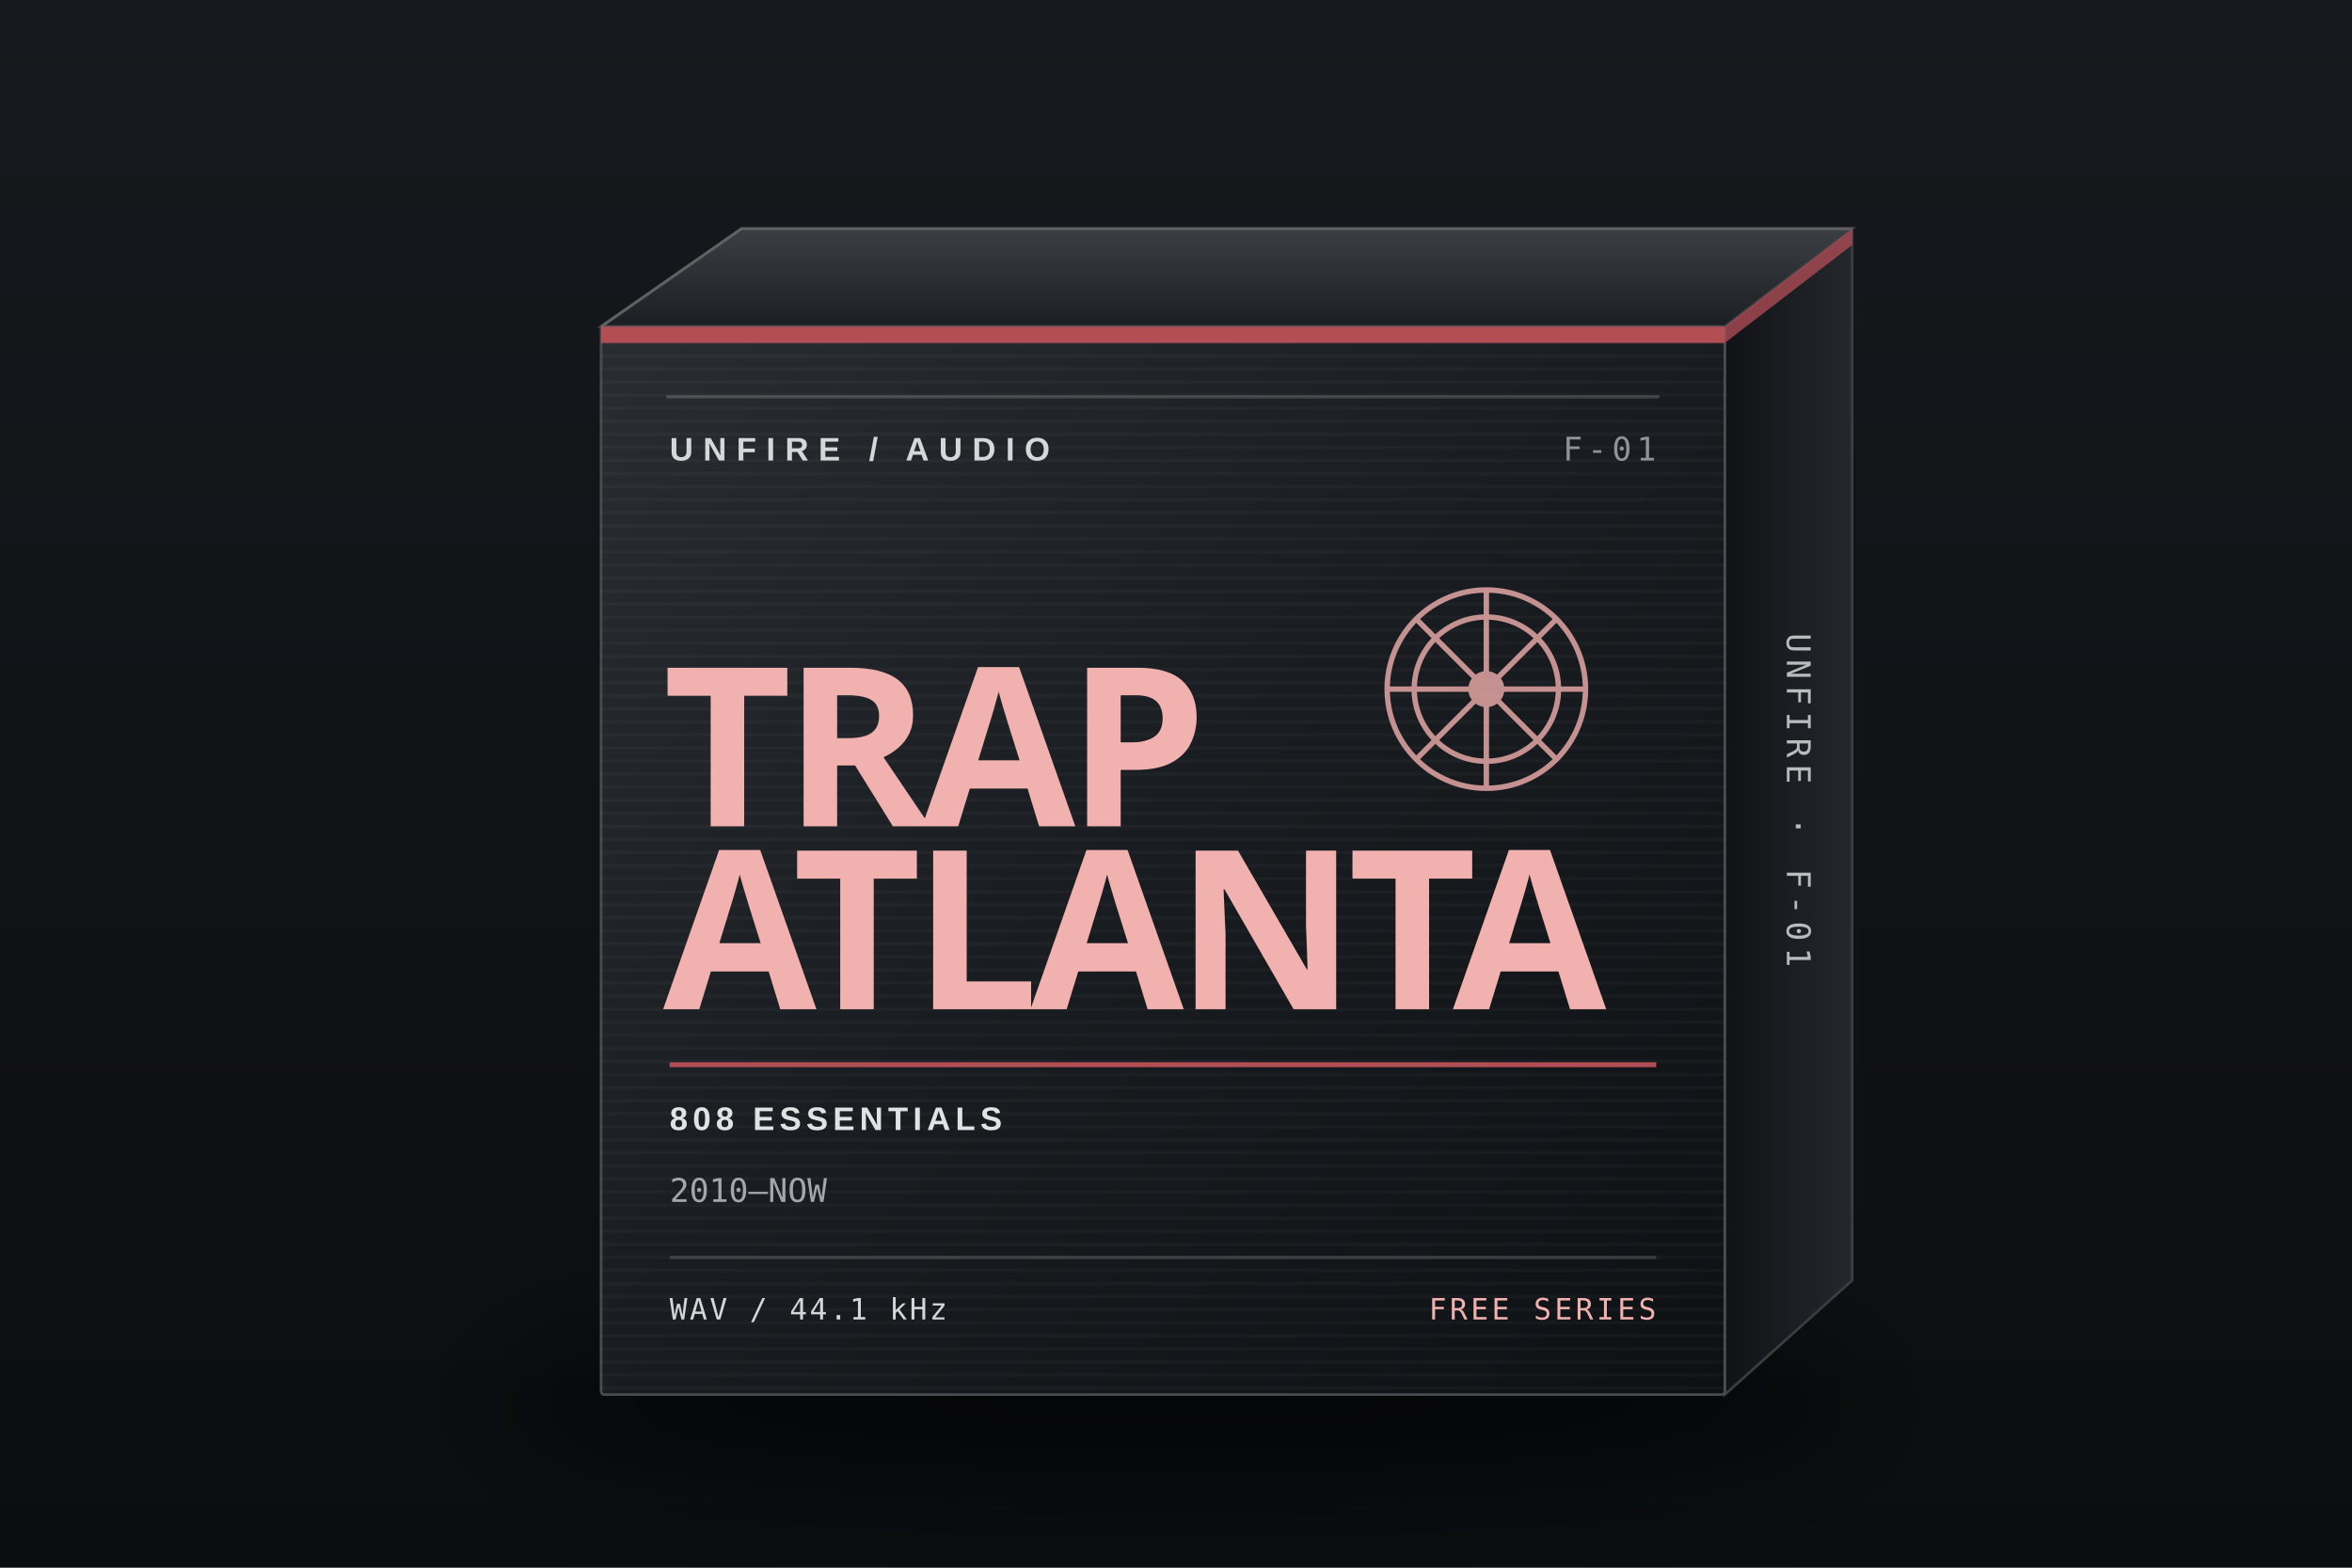
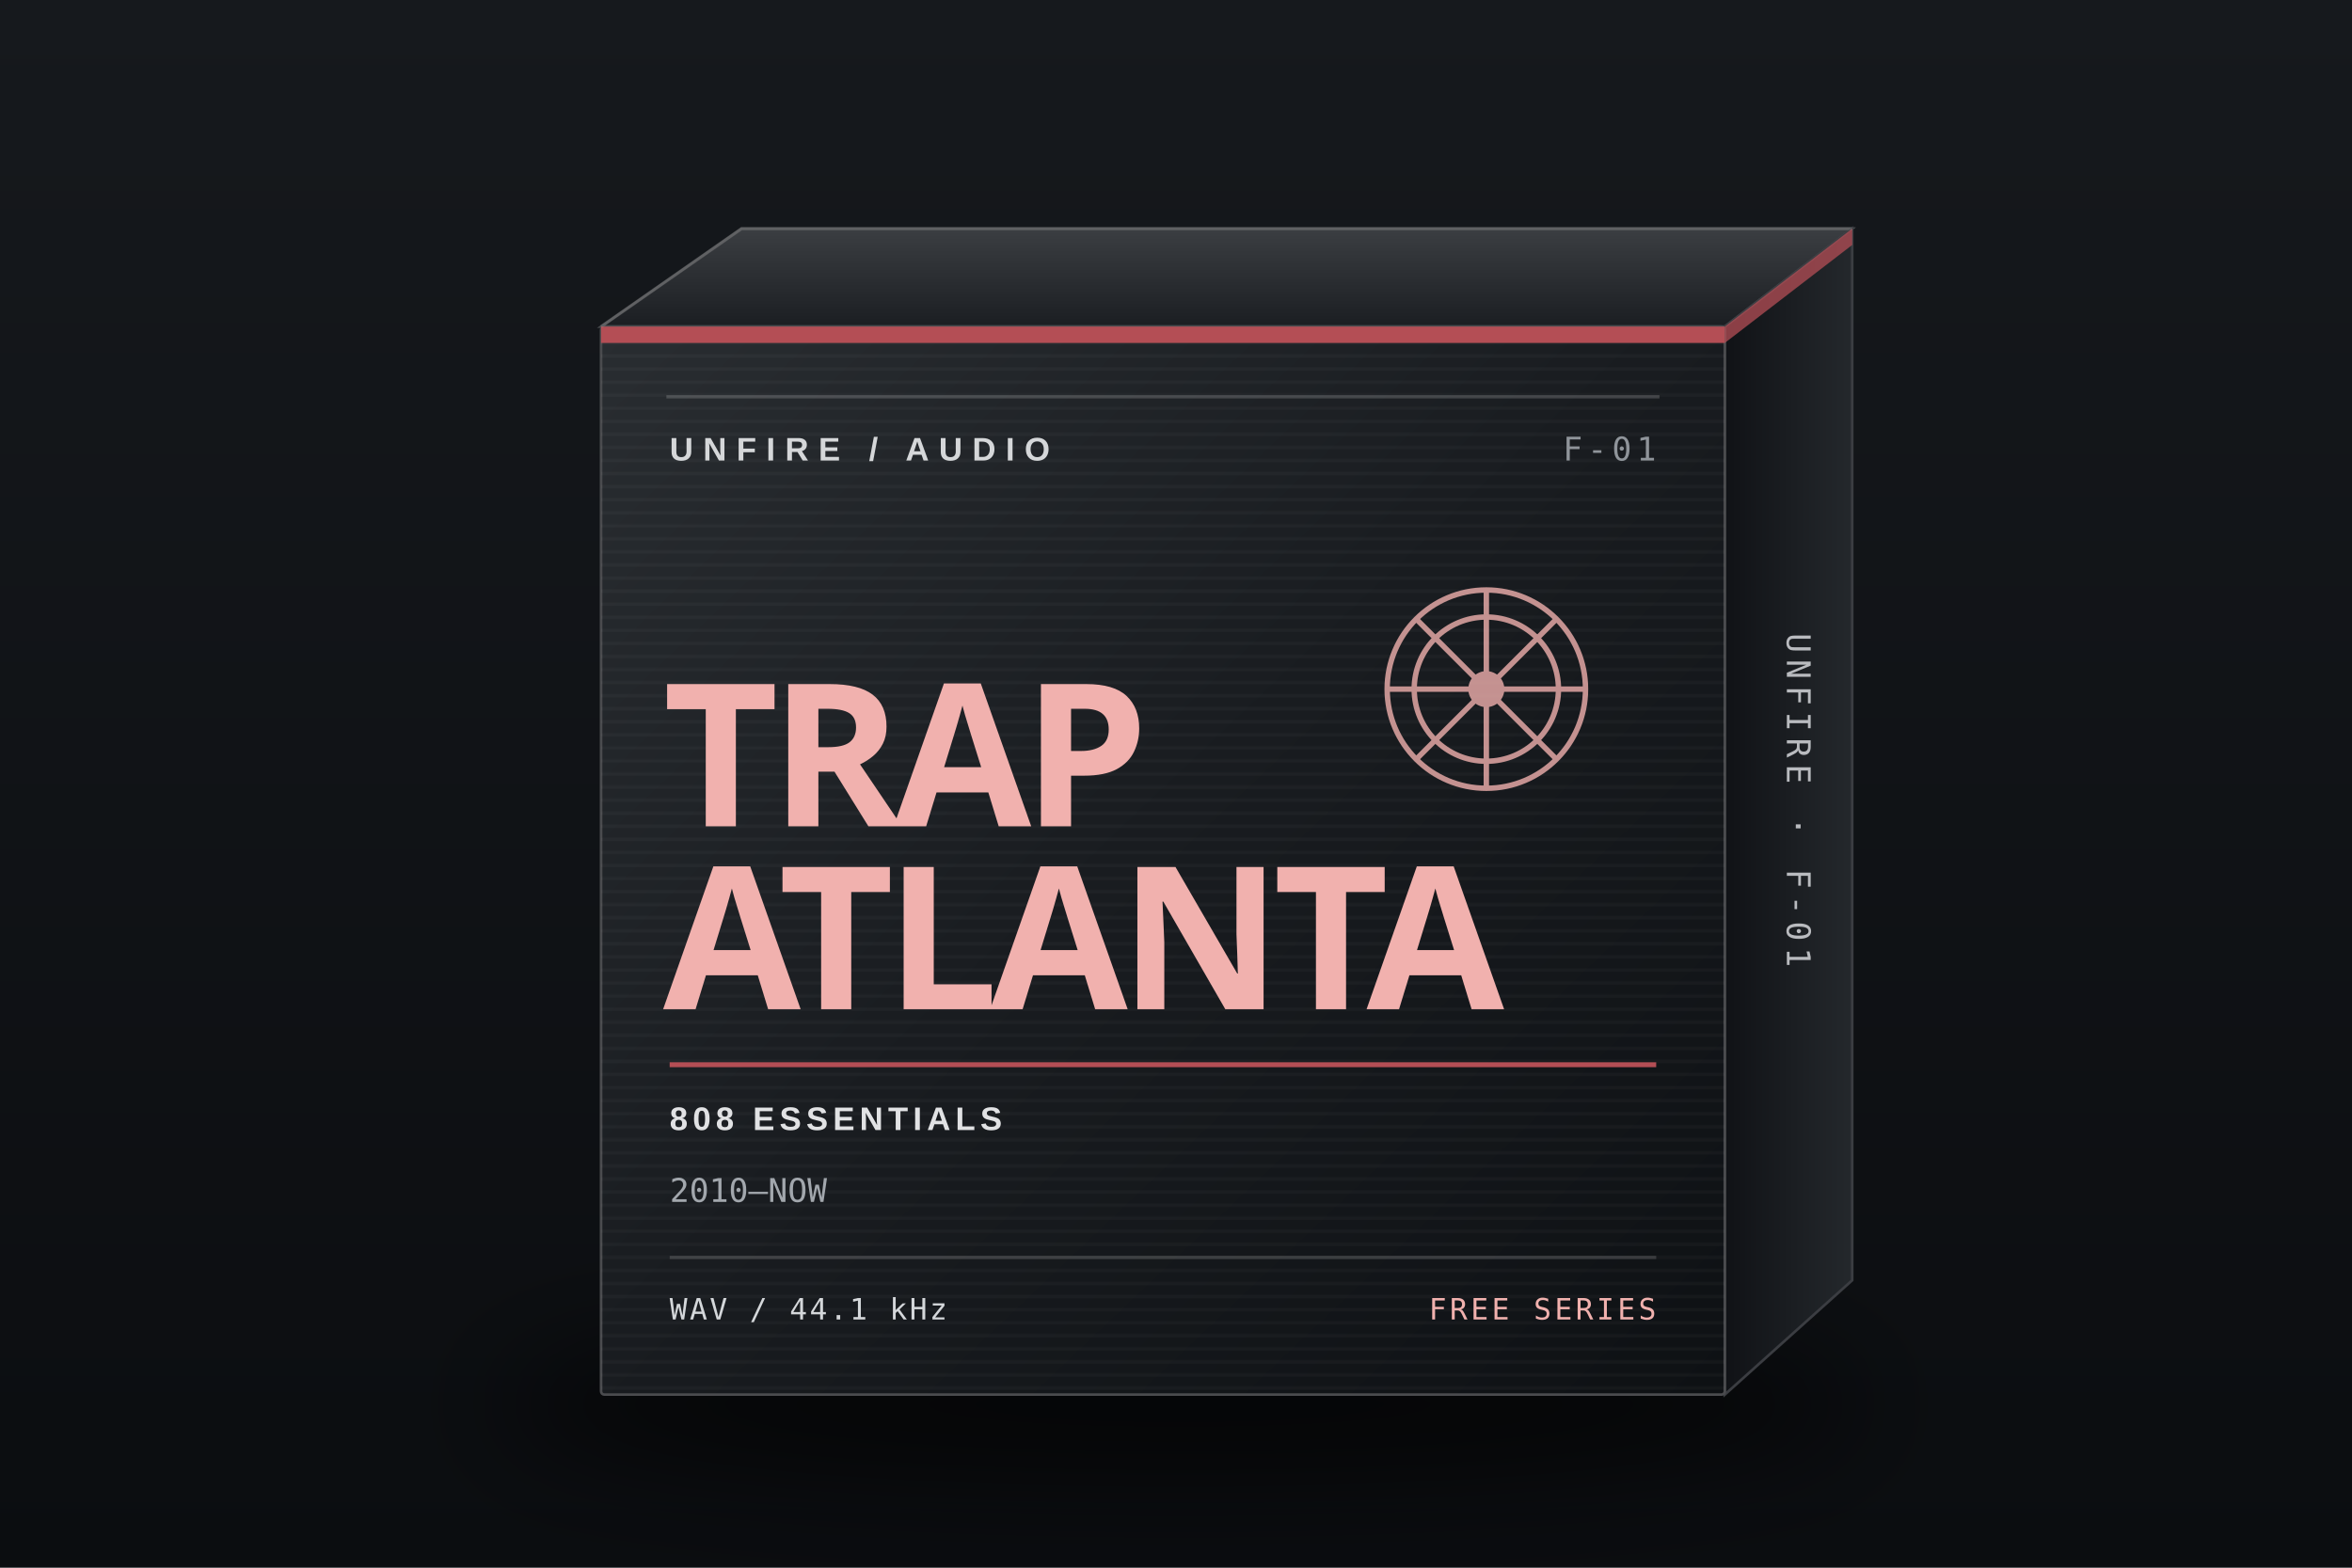
<svg xmlns="http://www.w3.org/2000/svg" width="720" height="480" viewBox="0 0 720 480" role="img" aria-labelledby="title">
  <defs>
    <linearGradient id="bg" x2="0" y2="1">
      <stop stop-color="#16191d" />
      <stop offset="1" stop-color="#0b0d10" />
    </linearGradient>
    <linearGradient id="front" x1="0" y1="0" x2="1" y2="1">
      <stop stop-color="#292d31" />
      <stop offset=".48" stop-color="#191c20" />
      <stop offset="1" stop-color="#0e1114" />
    </linearGradient>
    <linearGradient id="side" x2="1" y2="0">
      <stop stop-color="#101216" />
      <stop offset="1" stop-color="#24282c" />
    </linearGradient>
    <linearGradient id="top" x2="0" y2="1">
      <stop stop-color="#3b3e42" />
      <stop offset="1" stop-color="#1b1e22" />
    </linearGradient>
    <filter id="shadow" x="-.5" y="-.5" width="2" height="2">
      <feGaussianBlur stdDeviation="18" />
    </filter>
    <pattern id="grain" width="4" height="4" patternUnits="userSpaceOnUse">
      <path d="M0 1H4" stroke="#fff" stroke-opacity=".028" />
    </pattern>
    <clipPath id="f">
      <path d="M184 100H528V427H184Z" />
    </clipPath>
  </defs>
  <rect width="720" height="480" fill="url(#bg)" />
  <ellipse cx="361" cy="430" rx="212" ry="25" fill="#000" opacity=".65" filter="url(#shadow)" />
  <path d="M184 100L227 70H567L528 100Z" fill="url(#top)" stroke="#4b4d50" stroke-width=".8" />
  <path d="M528 100L567 70V392L528 427Z" fill="url(#side)" stroke="#3b3d42" stroke-width=".8" />
  <rect x="184" y="100" width="344" height="327" rx="1" fill="url(#front)" stroke="#4a4b4e" stroke-width=".8" />
  <g clip-path="url(#f)">
    <rect x="184" y="100" width="344" height="327" fill="url(#grain)" />
    <rect x="184" y="100" width="344" height="5" fill="#b44e55" />
    <rect x="204" y="121" width="304" height="1" fill="#ffffff" opacity=".17" />
    <text x="205" y="141" fill="#d5d7d9" font-family="Helvetica Neue,Arial,sans-serif" font-size="10" font-weight="700" letter-spacing="3">UNFIRE / AUDIO</text>
    <text x="507" y="141" text-anchor="end" fill="#8f949a" font-family="Menlo,monospace" font-size="10" letter-spacing="1.5">F-01</text>
    <g transform="translate(455 211) scale(.69)" color="#f1b1ae" opacity=".79">
      <g fill="none" stroke="currentColor" stroke-width="2.4">
        <circle cx="0" cy="0" r="44" />
        <circle cx="0" cy="0" r="32" />
        <path d="M-44 0H44M0-44V44M-31-31L31 31M31-31L-31 31" />
        <circle r="8" fill="currentColor" stroke="none" />
      </g>
    </g>
-     <text x="203" y="253" fill="#f1b1ae" font-family="Impact, Arial Narrow, sans-serif" font-size="68" font-weight="700" letter-spacing="-2.5">TRAP</text>
-     <text x="203" y="309" fill="#f1b1ae" font-family="Impact, Arial Narrow, sans-serif" font-size="68" font-weight="700" letter-spacing="-2.5">ATLANTA</text>
+     <text x="203" y="253" fill="#f1b1ae" font-family="Impact, Arial Narrow, sans-serif" font-size="61" font-weight="700" letter-spacing="-2.5">TRAP</text>
+     <text x="203" y="309" fill="#f1b1ae" font-family="Impact, Arial Narrow, sans-serif" font-size="61" font-weight="700" letter-spacing="-2.5">ATLANTA</text>
    <path d="M205 326H507" stroke="#b44e55" stroke-width="1.5" />
    <text x="205" y="346" fill="#e1e2e4" font-family="Helvetica Neue,Arial,sans-serif" font-size="10" font-weight="700" letter-spacing="1.5">808 ESSENTIALS</text>
    <text x="205" y="368" fill="#a2a7ad" font-family="Menlo,monospace" font-size="10">2010—NOW</text>
    <path d="M205 385H507" stroke="#ffffff" stroke-opacity=".15" />
    <text x="205" y="404" fill="#d4d7da" font-family="Menlo,monospace" font-size="9" letter-spacing=".7">WAV / 44.1 kHz</text>
    <text x="507" y="404" text-anchor="end" fill="#f1b1ae" font-family="Menlo,monospace" font-size="9" letter-spacing="1">FREE SERIES</text>
  </g>
  <path d="M528 100L567 70V75L528 105Z" fill="#b44e55" opacity=".75" />
  <g transform="translate(547 245) rotate(90)">
    <text text-anchor="middle" fill="#b9bbbf" font-family="Menlo,monospace" font-size="10" letter-spacing="2">UNFIRE · F-01</text>
  </g>
  <path d="M184 100L227 70H567" stroke="#a8aaac" stroke-opacity=".22" fill="none" />
</svg>
